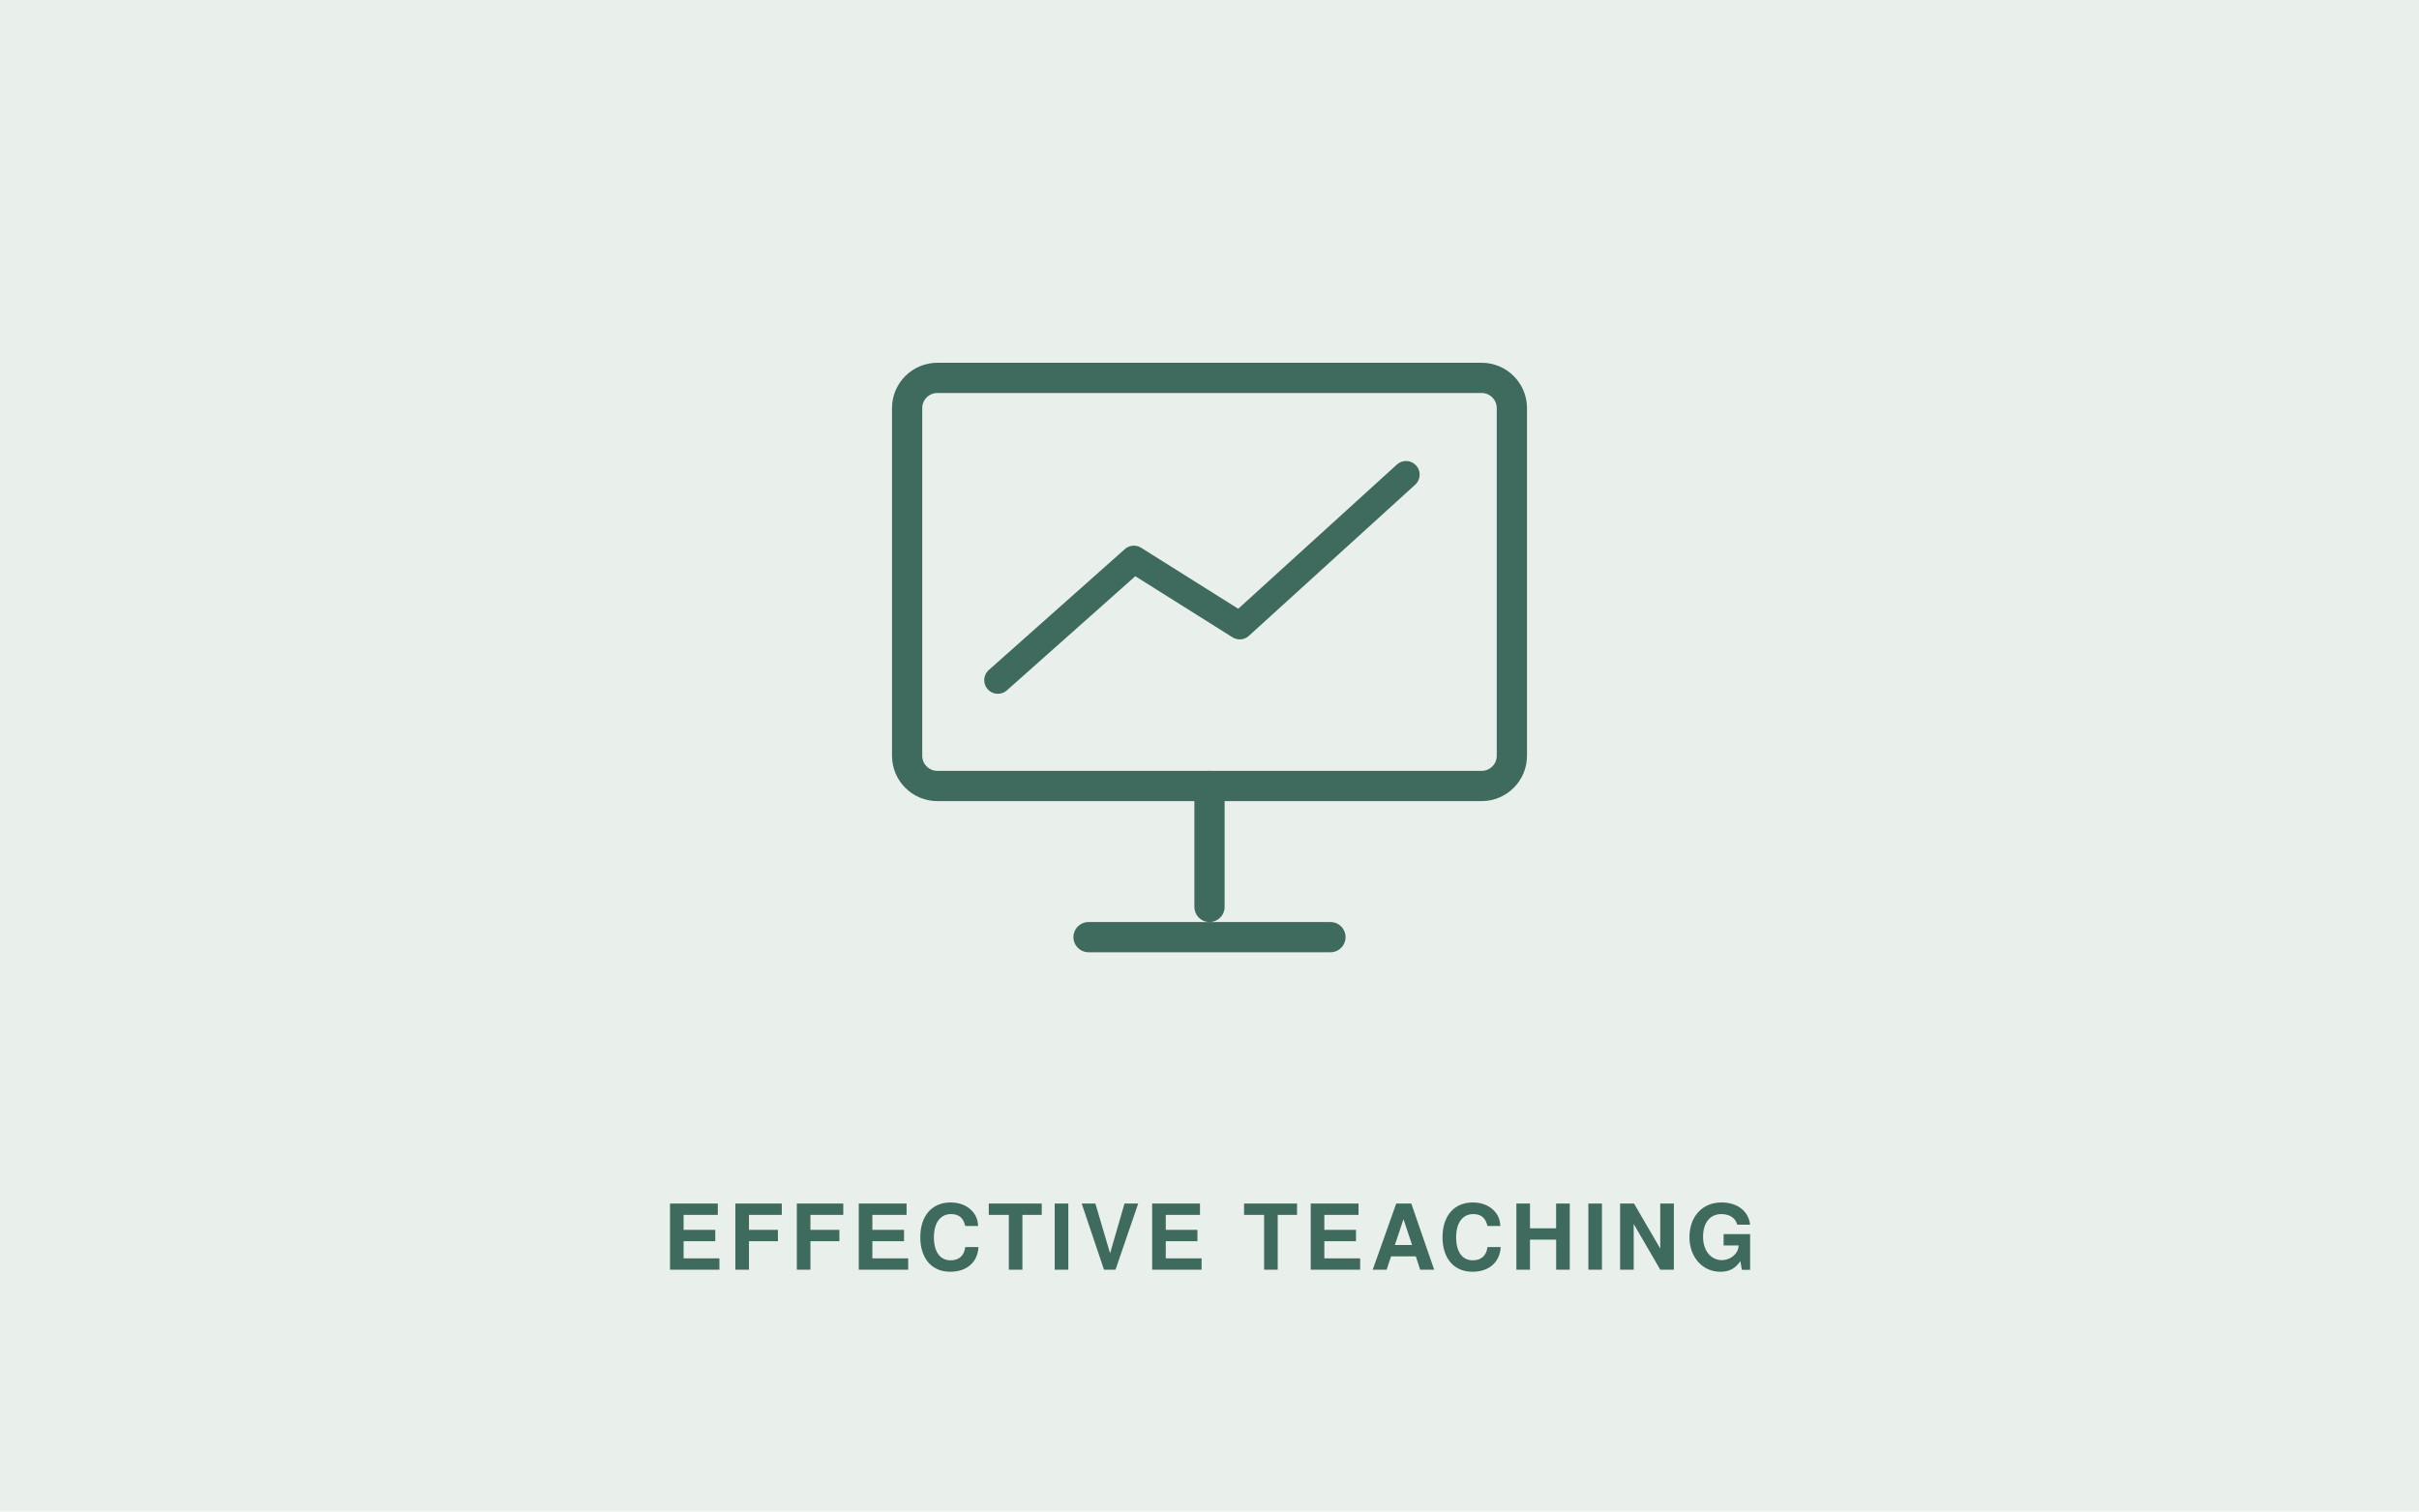
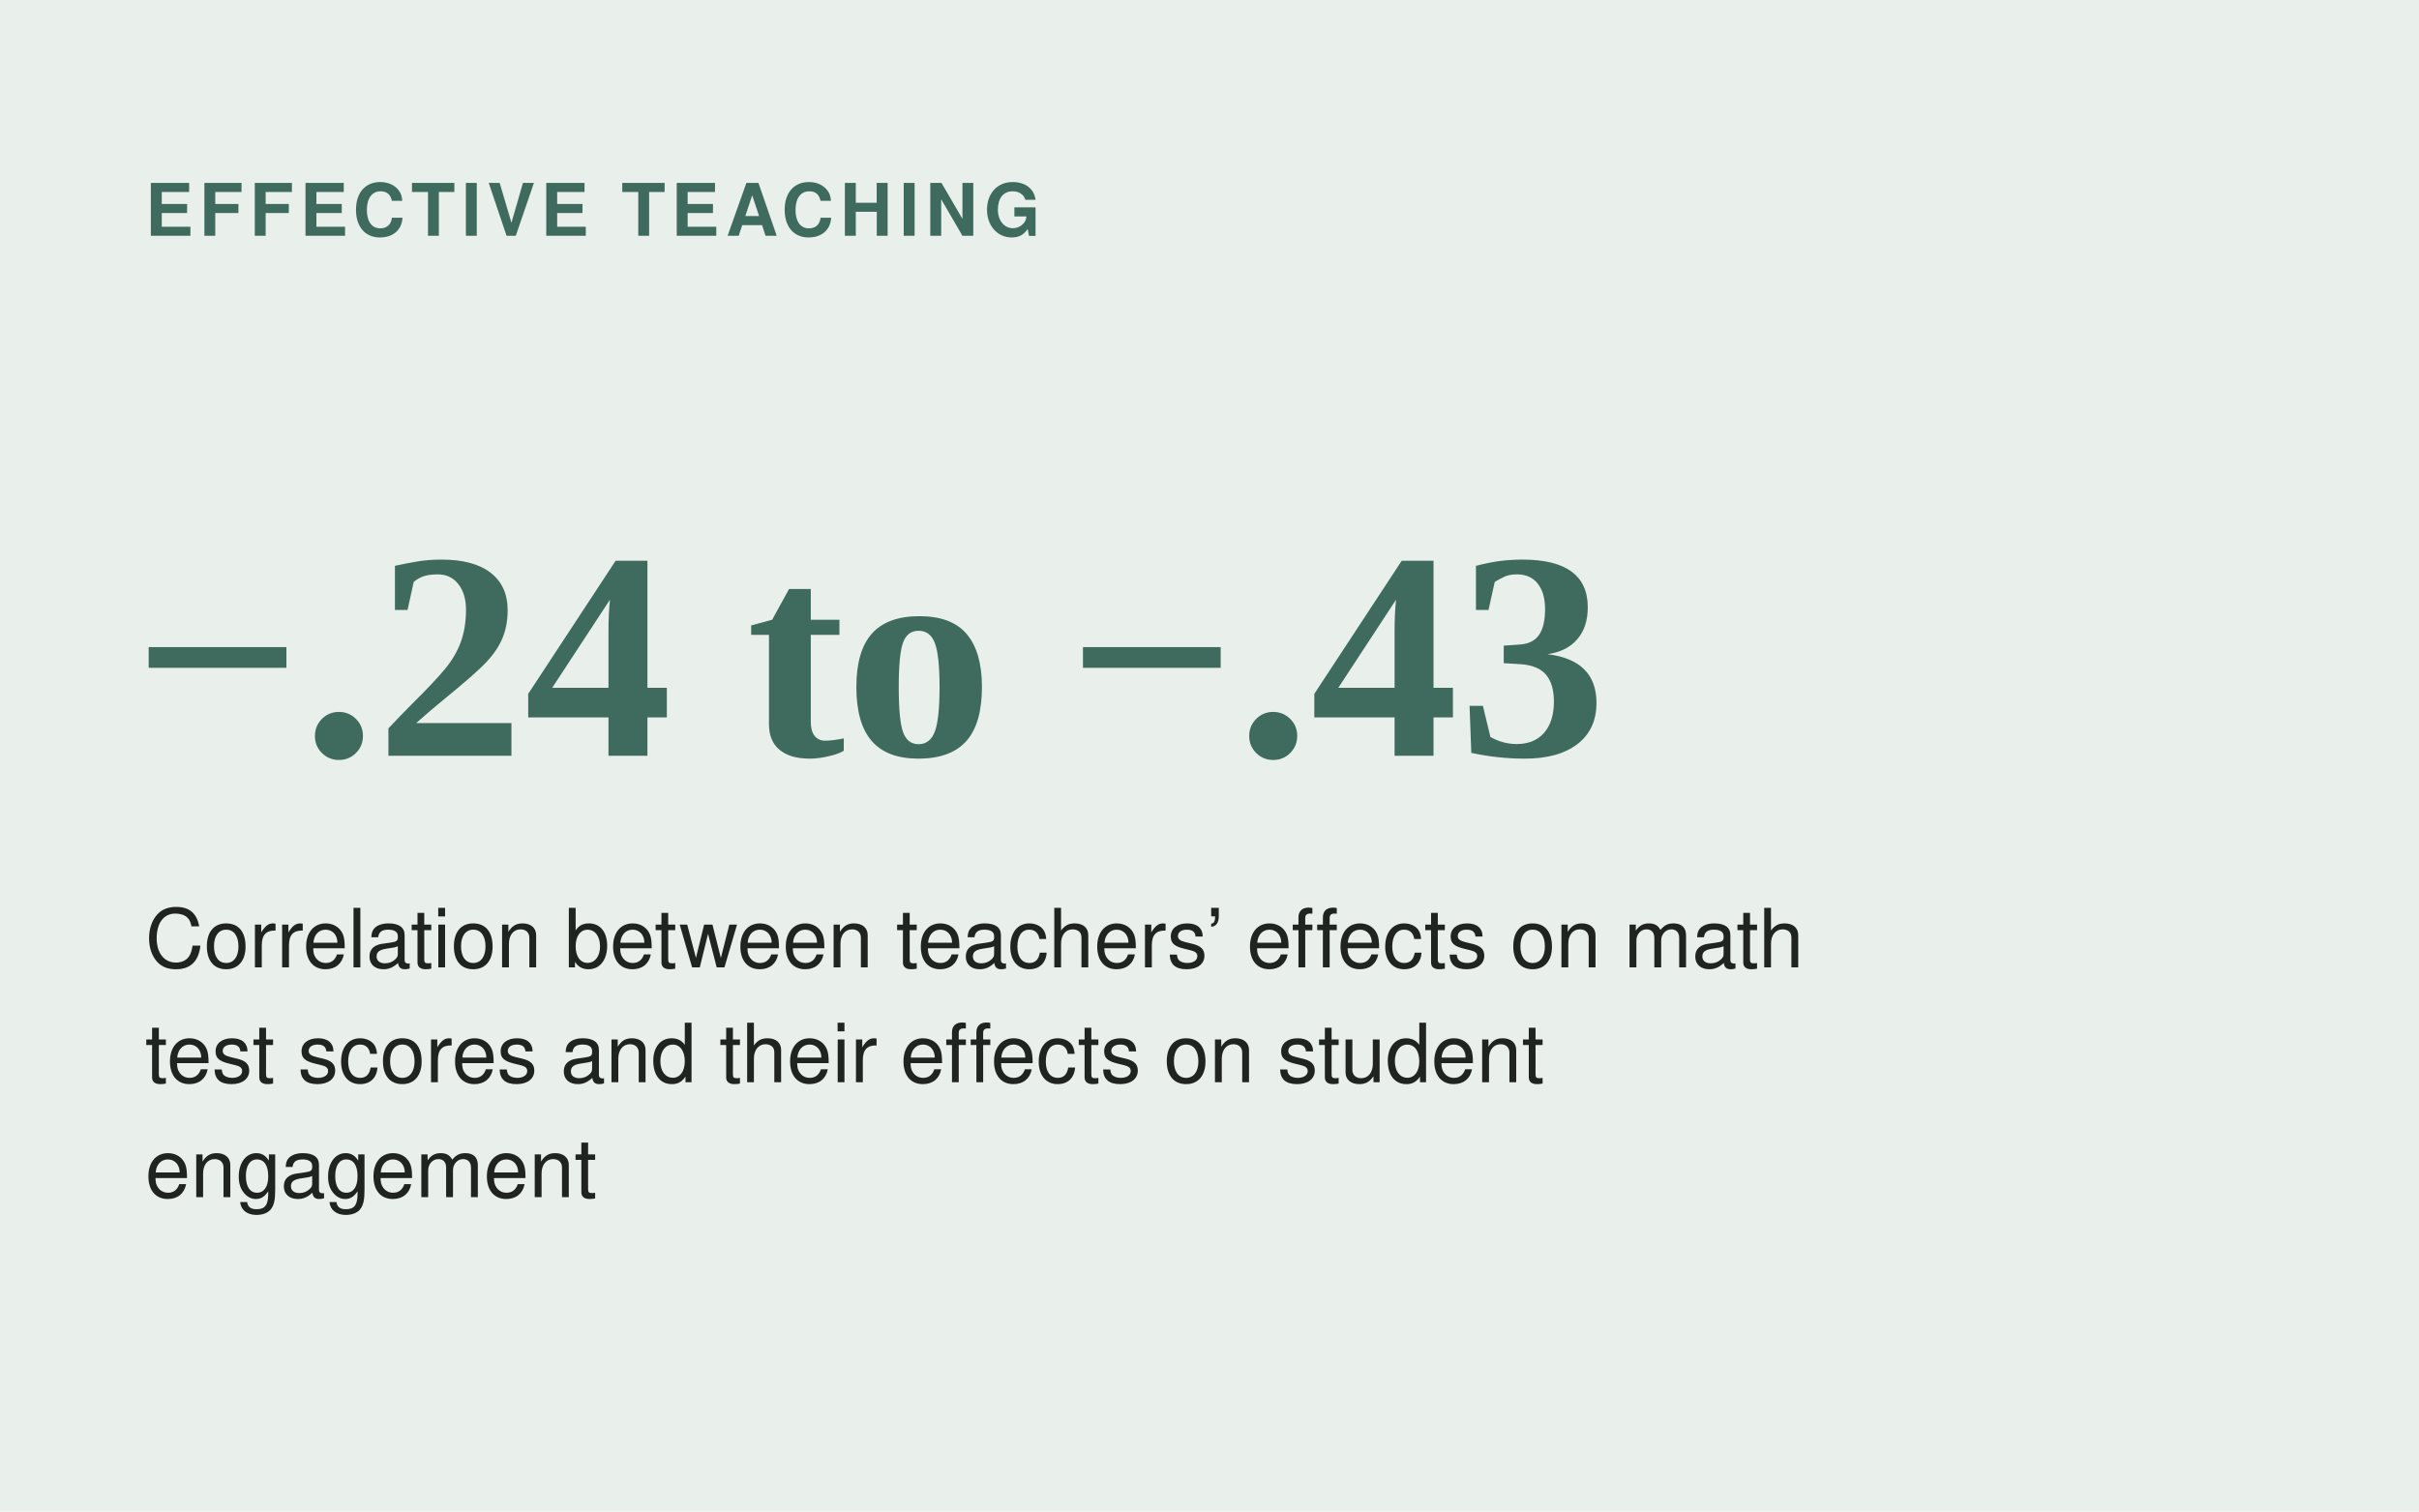
<svg xmlns="http://www.w3.org/2000/svg" viewBox="0 0 800 500" width="800" height="500" role="img">
  <rect width="800" height="500" fill="#E9EFEA" />
-   <g transform="translate(280,95)" fill="none" stroke="#3F6B5E" stroke-width="10" stroke-linecap="round" stroke-linejoin="round">
-     <rect x="20" y="30" width="200" height="135" rx="10" />
-     <path d="M120 165 v40 M80 215 h80" />
-     <path d="M50 130 L 95 90 L 130 112 L 185 62" stroke-width="9" />
-   </g>
-   <text x="400" y="420" text-anchor="middle" font-family="'Helvetica Neue', Helvetica, Arial, sans-serif" font-size="30" font-weight="600" letter-spacing="2" fill="#3F6B5E">EFFECTIVE TEACHING</text>
+   <text x="48" y="78" font-family="'Helvetica Neue', Helvetica, Arial, sans-serif" font-size="24" font-weight="600" letter-spacing="2" fill="#3F6B5E">EFFECTIVE TEACHING</text>
+   <text x="44" y="250" font-family="Georgia, 'Times New Roman', serif" font-size="98" font-weight="700" fill="#3F6B5E">−.24 to −.43</text>
+   <text x="48" y="320" font-family="'Helvetica Neue', Helvetica, Arial, sans-serif" font-size="27" fill="#1F2421">Correlation between teachers’ effects on math</text>
+   <text x="48" y="358" font-family="'Helvetica Neue', Helvetica, Arial, sans-serif" font-size="27" fill="#1F2421">test scores and their effects on student</text>
+   <text x="48" y="396" font-family="'Helvetica Neue', Helvetica, Arial, sans-serif" font-size="27" fill="#1F2421">engagement</text>
</svg>
